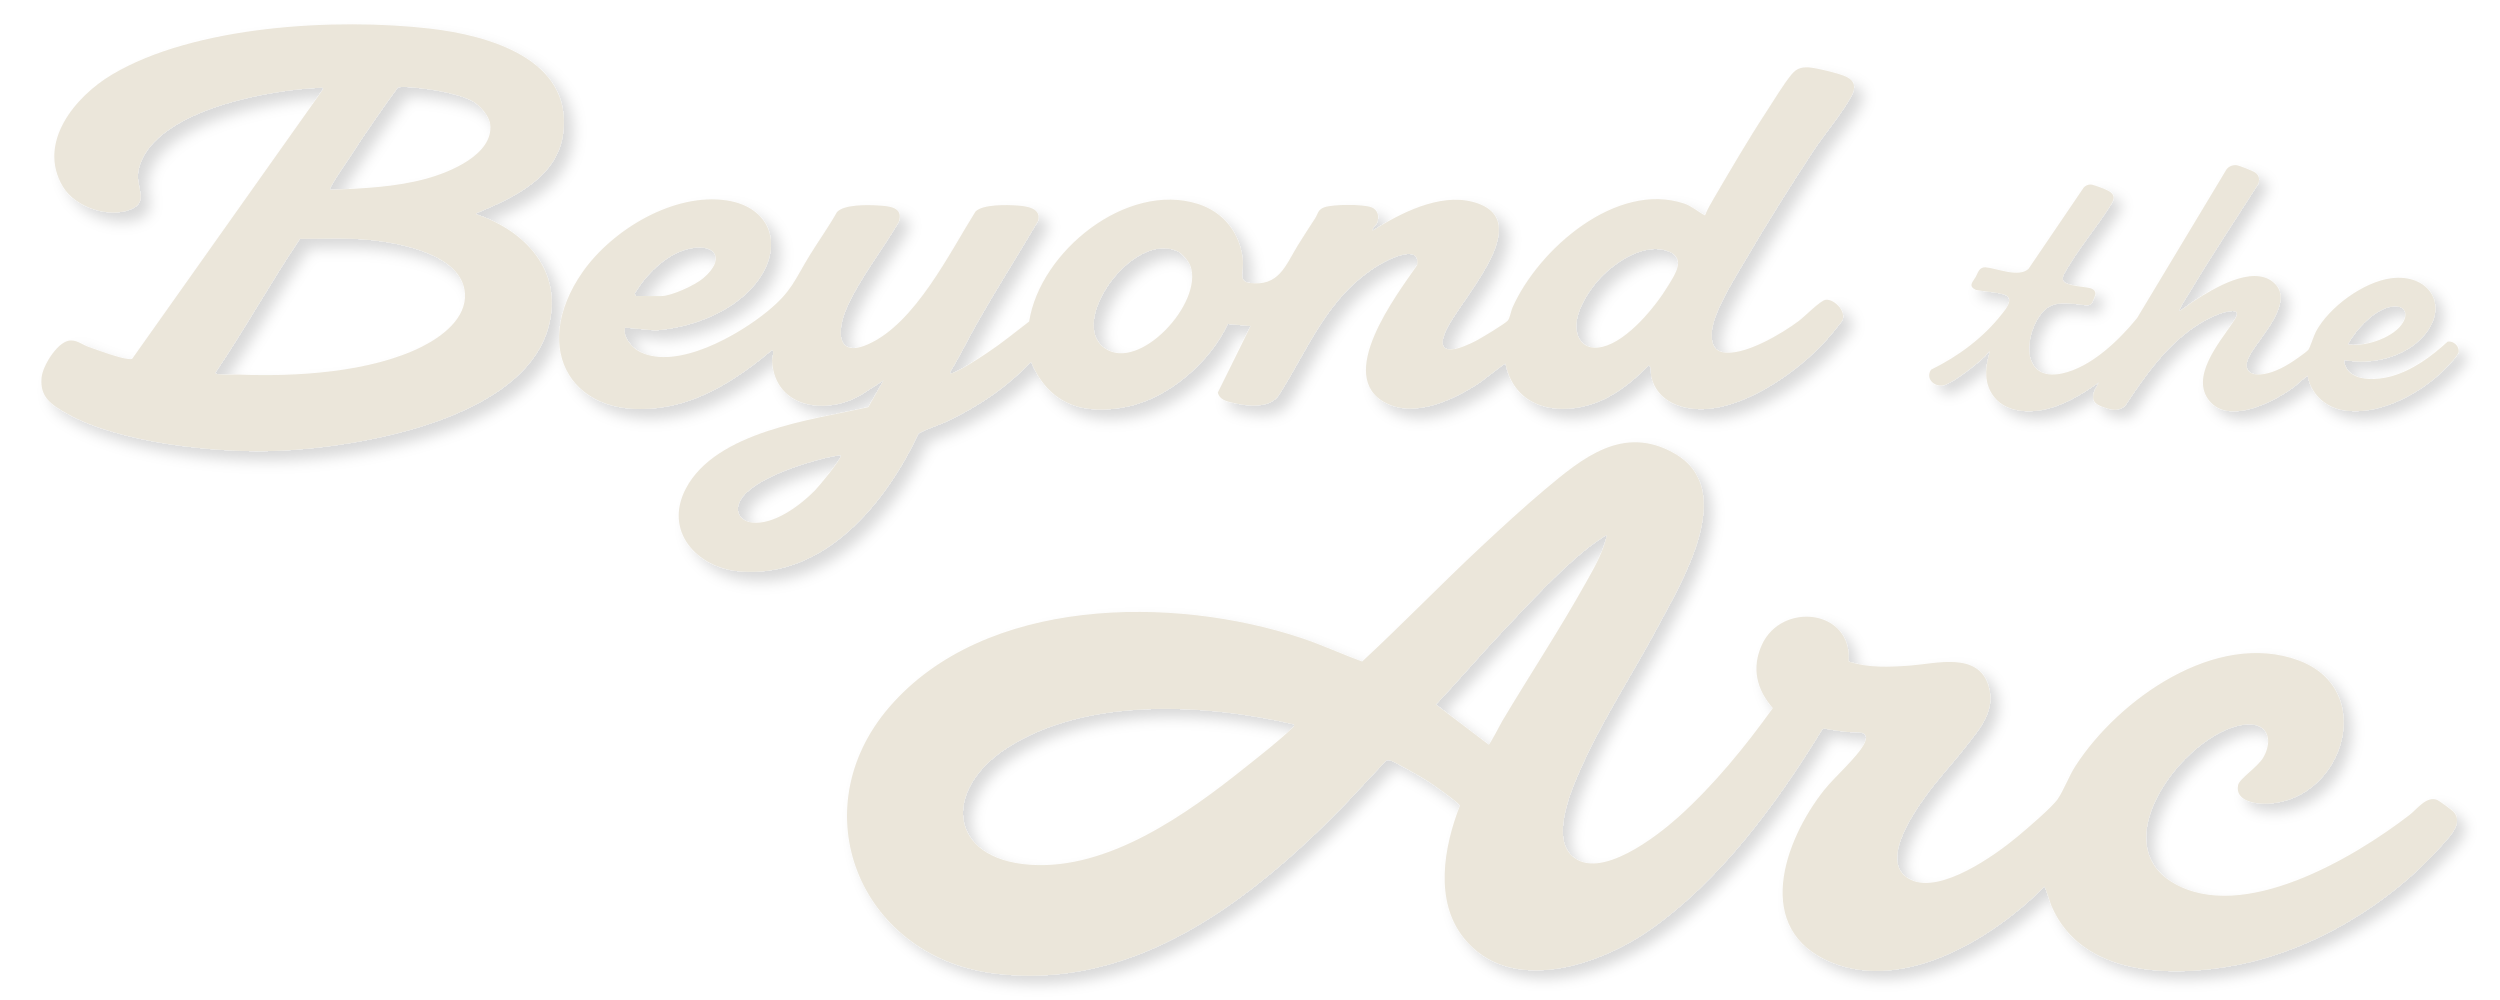
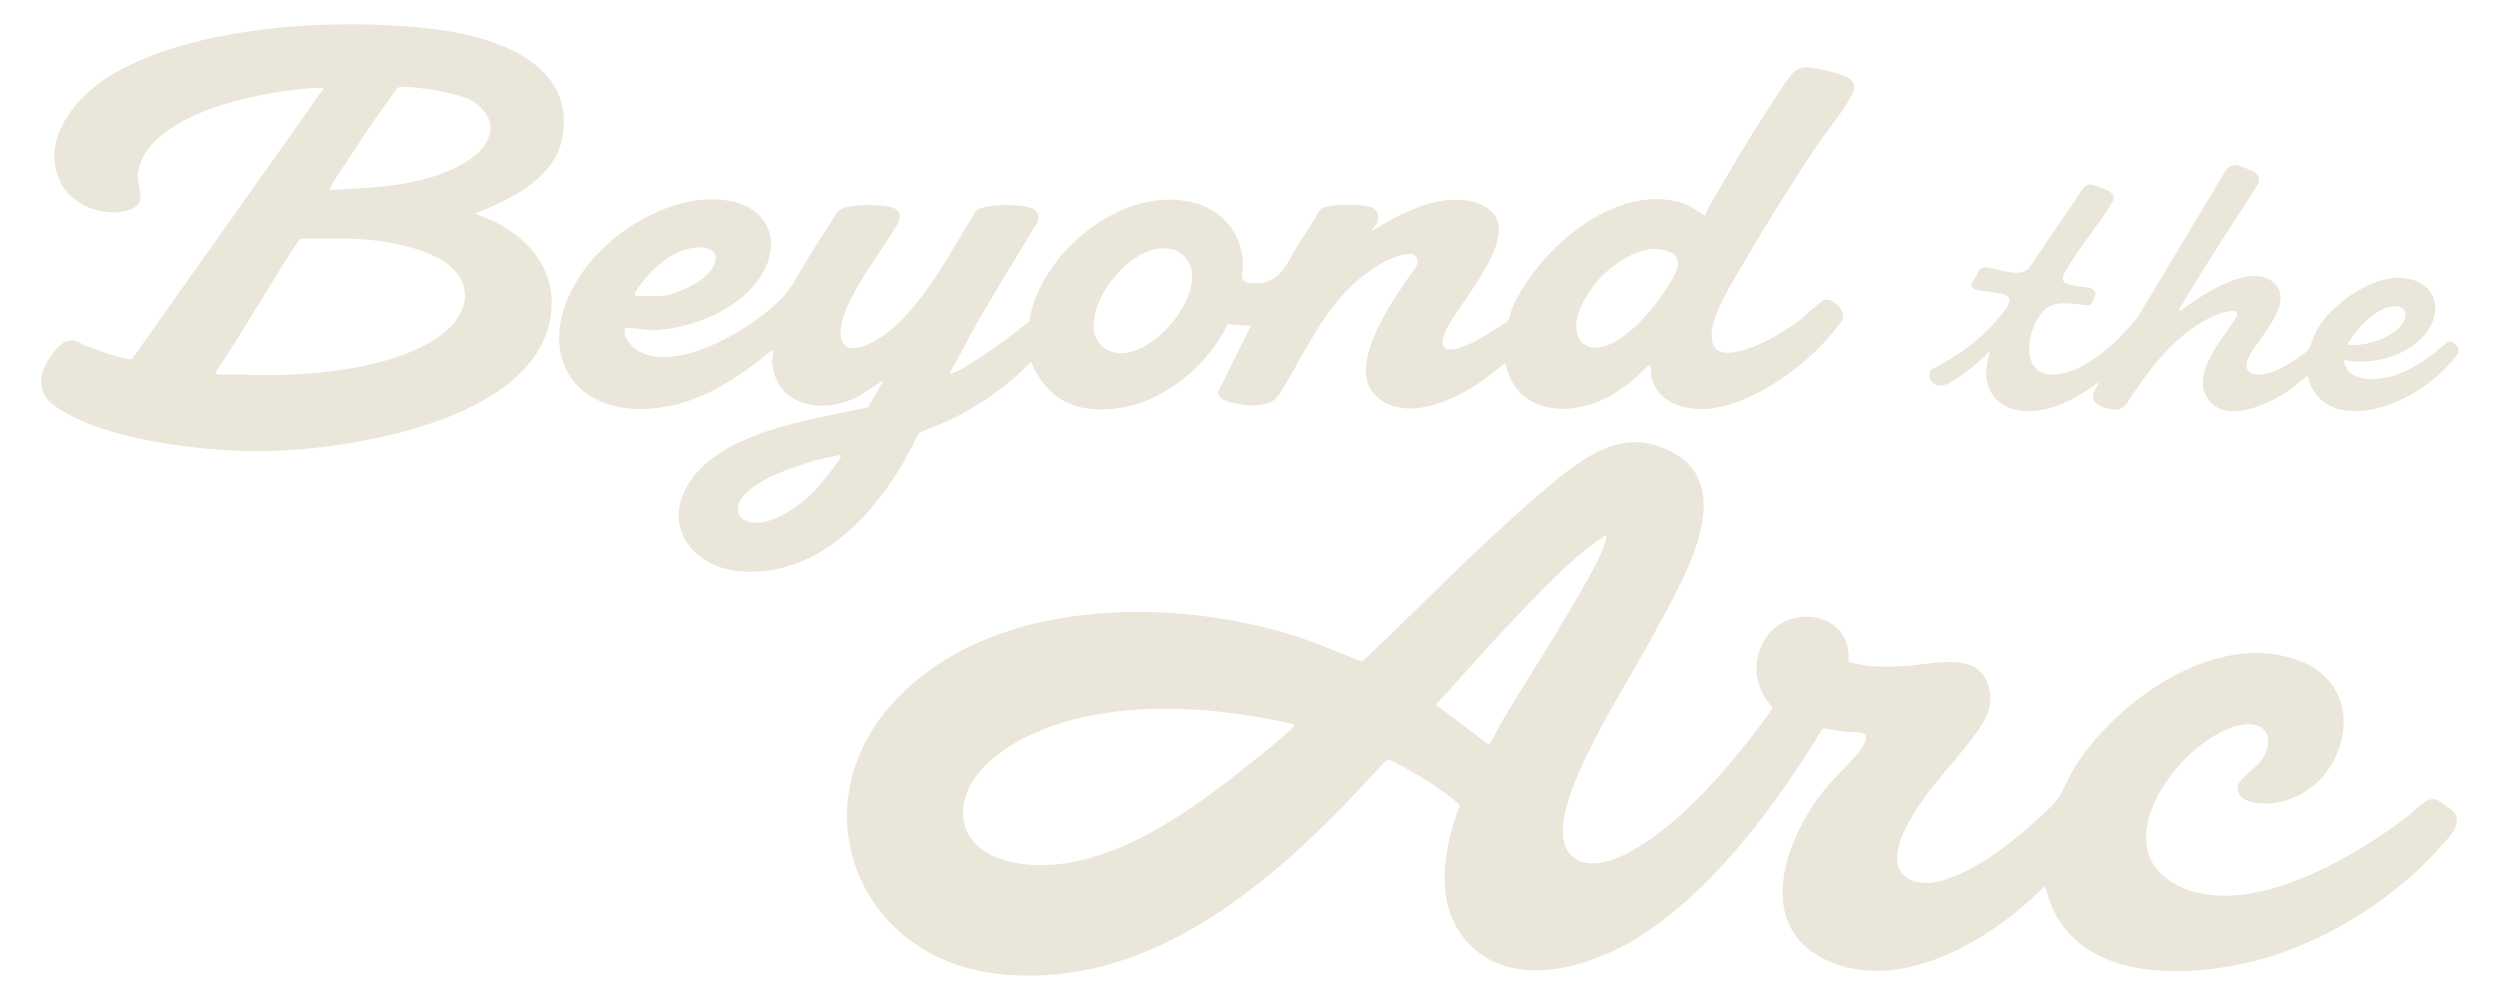
<svg xmlns="http://www.w3.org/2000/svg" id="Layer_1" version="1.1" viewBox="0 0 1500 600">
  <defs>
    <style>
      .st0 {
-         filter: url(#drop-shadow-2);
+         
      }

      .st1 {
-         filter: url(#drop-shadow-1);
+         
      }

      .st2 {
-         filter: url(#drop-shadow-3);
+         
      }

      .st3 {
        fill: #ebe6da;
      }
    </style>
    <filter id="drop-shadow-1" x="17.62" y="7.54" width="1113.36" height="354" filterUnits="userSpaceOnUse">
      <feOffset dx="5.61" dy="5.61" />
      <feGaussianBlur result="blur" stdDeviation="4.21" />
      <feFlood flood-color="#000" flood-opacity=".15" />
      <feComposite in2="blur" operator="in" />
      <feComposite in="SourceGraphic" />
    </filter>
    <filter id="drop-shadow-2" x="1151.23" y="92.83" width="340.32" height="170.16" filterUnits="userSpaceOnUse">
      <feOffset dx="4.93" dy="4.93" />
      <feGaussianBlur result="blur1" stdDeviation="3.7" />
      <feFlood flood-color="#000" flood-opacity=".15" />
      <feComposite in2="blur1" operator="in" />
      <feComposite in="SourceGraphic" />
    </filter>
    <filter id="drop-shadow-3" x="501.79" y="259.15" width="988.8" height="342.48" filterUnits="userSpaceOnUse">
      <feOffset dx="4.93" dy="4.93" />
      <feGaussianBlur result="blur2" stdDeviation="3.7" />
      <feFlood flood-color="#000" flood-opacity=".15" />
      <feComposite in2="blur2" operator="in" />
      <feComposite in="SourceGraphic" />
    </filter>
  </defs>
  <g class="st1">
    <path class="st3" d="M1110.97,57.34c-5.59,10.55-16.5,23.25-23.34,33.69-13.65,20.84-27.53,42.86-40.07,64.39-6.54,11.22-19.96,31.97-20.57,44.42-.24,4.99.71,10.3,6.48,11.48,12.71,2.61,35.82-11.21,45.88-18.81,3.51-2.65,12.81-12.13,15.96-12.62,4.8-.75,12.05,6.29,10.32,11.72-.52,1.64-8.55,10.99-10.3,12.91-16.56,18.19-45.58,38.6-70.65,40.76-14.42,1.24-30.61-3.92-33.99-19.71-.32-1.5.51-6.65-1.8-6.14-6.86,7.07-15.06,13.98-23.77,18.68-23.28,12.55-55.77,10.23-61.8-20.02-1.03-.01-13.23,9.96-15.64,11.55-15.08,9.96-38.18,21.12-55.9,12.25-31.46-15.76,6.29-65.05,18.51-82.78,2.26-13.38-17.7-3.4-23.22-.01-30.79,18.89-41.6,49.23-59.61,77.67-5.32,8.4-18.67,6.98-27.11,5.03-4.07-.94-8.53-1.71-9.67-6.27l19.76-39.96-13.8-1.22c-10.57,22.76-35.33,44.39-60.18,49.58-25.82,5.39-46.38-.96-57.26-25.56-.28-.63.38-1.16-1.05-.91-14.2,14.95-31.51,26.65-50.17,35.39-5.54,2.6-11.67,4.22-16.95,7.25-19.35,41.47-56.32,87.06-107.3,82.69-25.63-2.2-45.58-24.04-32.29-49.52,17.96-34.45,75.9-41.43,109.56-48.94l9.27-16.25-11.49,7.41c-20.57,14.02-53.92,10.54-55.52-19.04-.08-1.52,1.81-6.66-.3-6.29-17.8,15.02-39.1,29.35-62.48,33.68-57.14,10.59-83.38-34.29-50.86-80.7,17.75-25.33,54.7-47.69,86.52-42.87,25.38,3.85,33.87,25.77,19.47,46.73-13.32,19.39-39.52,29.36-62.28,31.23l-18.26-1.71c-1.82,5.38,3.99,12.18,8.73,14.56,22.46,11.27,59.45-10.13,76.86-24.45,14.55-11.97,15.98-18.49,25.32-33.7,5.29-8.61,11.22-16.8,16.16-25.62,4.09-4.73,18.48-4.42,24.52-4.05,6.62.41,15.67.84,12.54,9.95-9.81,16.75-23.49,33.92-31.26,51.63-5.75,13.09-6.53,30.38,13.04,21.66,28.16-12.55,48.67-54.66,64.32-79.59,4.42-4.42,18.76-4.04,24.89-3.62,5.63.39,14.87,1.45,12.62,9.3-12.21,20.67-25.11,40.96-36.94,61.87-5.37,9.48-10.11,19.4-15.81,28.62-.17.91.05,1.27.99.99,4.87-1.44,16.64-9.3,21.38-12.44,8.69-5.75,16.79-12.39,25.05-18.72,6.56-42.03,58.4-83.98,101.13-70.61,15.84,4.96,25.78,18.01,27.12,34.56.43,5.31-2.99,11.98,3.7,12.88,18.04,2.43,21.78-10.39,29.26-22.52,3.36-5.44,6.86-10.81,10.35-16.17,1.82-2.79,1.57-5.38,5.84-6.77,5.33-1.73,22.52-1.84,27.83.04,3.88,1.37,4.88,5.23,3.71,8.96-.57,1.84-3.17,2.98-3.01,5.27,16.47-10.55,40.12-22.71,60.21-17.44,40.78,10.69-10.06,60.74-16.88,79.01-5.91,15.84,11.53,8.14,18.92,4.33,2.94-1.52,17.6-10.31,19.03-12.13,1.33-1.69,1.8-5.51,2.81-7.8,15.48-34.9,62.26-76,103.07-62.37,4.47,1.49,8.29,5.02,12.43,7.11,1.39-3.59,3.37-6.97,5.31-10.28,10.07-17.17,20.42-34.97,31.3-51.59,4.31-6.58,10.73-17.3,15.51-22.95,2.79-3.3,5.64-4.19,9.88-4.03s18.94,3.75,22.85,5.68c5.22,2.58,5.62,6.51,3.09,11.29ZM381.42,177.64h15.25c6.24,0,20.29-6.51,25.18-10.63,14.63-12.34,6.66-22.35-10.61-17.25-12.45,3.68-24.2,15.49-30.53,26.53l.71,1.35ZM706.47,150.7c-27.06-12.24-66.27,42.97-43.49,58.4,20.8,14.09,58.9-27.2,51.36-49.37-1.04-3.05-4.94-7.71-7.86-9.03ZM960.27,166.59c-7.31,7.7-17.44,23.3-13.77,34.2,2.37,7.04,8.29,8.95,15.12,7.28,15.06-3.7,31.64-24,39.4-36.86,4.12-6.82,10.67-16.26.12-20.41-14.01-5.51-31.46,5.89-40.87,15.8ZM504.44,273.14c-.38-.34-8.05,1.33-9.3,1.63-13.49,3.2-44.02,12.8-50.92,25.34-3.7,6.72-.33,12.55,6.9,13.42,13.12,1.58,28.97-10.24,37.76-19.17,1.72-1.75,17.06-19.9,15.57-21.23Z" />
    <path class="st3" d="M285.59,128.55c29.52,9.75,52.28,34.04,43.57,67.13-14.85,56.42-115.22,72.97-163.91,74.83-35.55,1.36-93.77-4.82-124.93-22.34-9.34-5.25-16.62-9.79-15.36-21.79.72-6.88,8.95-20.23,15.91-21.88,4.67-1.11,7.99,2.12,12.27,3.65,5.29,1.9,19.09,6.96,23.98,7.24.76.04,1.59.27,2.27-.23L194.06,53.29c-.83-1.28-1.06-.72-1.97-.68-30.11,1.3-89.08,12.03-105.56,40.36-1.93,3.32-3.44,7.62-3.78,11.46-.75,8.39,6.26,16.65-4.13,21.07-13.15,5.59-33.4-1.11-40.81-13.43-15.8-26.3,7.18-54.03,29.16-67.19C116.46,15.26,201.74,10.65,258.06,17.16c34.59,3.99,85.83,18.08,79.76,63.17-3.49,25.96-29.58,38.14-50.53,46.96-.67.28-1.62.22-1.71,1.27ZM283.34,60.53c-5.27-2.82-14.2-4.93-20.16-6.05-4.09-.77-22.03-3.46-24.67-1.85-9.64,13.16-18.98,26.72-27.87,40.44-3.7,5.71-8.83,12.78-11.94,18.56-.43.8-.9,1.26-.64,2.34,19.47-.93,39.04-1.62,57.85-6.8,14.04-3.87,40.22-14.46,38.23-32.58-.57-5.17-6.35-11.68-10.79-14.05ZM179.92,143.26c-17.69,26.34-33.08,54.21-50.82,80.47,0,1.68,11.56.88,13.61.97,34.26,1.48,79.61-1.19,110.53-16.74,11.96-6.01,26.72-16.98,25.71-31.97-1.58-23.42-39.13-30.3-57.43-32.09-13.79-1.36-27.74-.6-41.6-.64Z" />
  </g>
  <g class="st0">
    <path class="st3" d="M1307.49,186.59c.48.09.75-.24,1.11-.46,2.82-1.72,5.43-3.96,8.21-5.76,11.19-7.24,34.28-21.28,46.83-11.29,14.27,11.36-7.97,33.3-13.71,43.84-4.55,8.35-1.17,12.92,8.13,11.55,7.19-1.06,14.38-5.27,20.24-9.41,1.66-1.18,5.36-3.74,6.62-5.07,1-1.06,3.31-8.52,4.54-10.85,7.79-14.74,28.49-29.94,45.1-32.17,22.86-3.07,35.34,16.46,19.64,34.46-11.11,12.74-30.98,17.74-47.29,14.57-1.33.44.58,4.54,1.12,5.37,5.02,7.77,18.93,6.58,26.64,4.44,12.93-3.59,24.16-11.91,33.91-20.83,3.46-.65,7.12,2.73,6.55,6.27-.4,2.49-9.24,11.21-11.52,13.28-14.54,13.24-38.85,25.61-58.94,21.29-10.25-2.2-18.25-9.99-20.05-20.44-.61-.01-6.95,5.77-8.15,6.68-11.67,8.85-38.93,23.01-50.85,8.41-11.58-14.19,5.78-34.63,13.58-46.25,1.51-2.24,5.95-7.79.09-7.63-6.16.17-14.9,4.62-20.09,7.87-18.69,11.73-32.12,30.75-44.07,48.89-3.92,3.6-8.2,2.59-12.77,1.06-5.97-2-8.02-4.58-5.27-10.83.27-.62,2.47-3.92,2.2-4.21-10.33,7.39-22.24,14.67-35,16.74-11.45,1.86-24.46-.36-30.15-11.61-3.86-7.62-2.48-15.83-.14-23.67-.48-.51-2.69,2.55-2.99,2.85-4.74,4.63-17.93,15.04-23.89,17.17s-12.23-3.44-8.48-9.05c16.35-8.04,31.17-18.98,42.48-33.36,2.3-2.92,7.61-9.15,1.91-11.59-.93-.4-3.25-.84-4.36-1.06-4.28-.82-8.72-1.03-13-1.82-5.13-2.27-1.97-4.79-.27-7.81,1.44-2.55,2.02-5.91,5.88-5.8,7.19.69,19.77,6.36,25.8.99l32.97-48.57c1.15-1.55,3.44-2.38,5.32-1.94s8,2.7,9.71,3.69c4.93,2.85,2.98,5.91.6,9.61-8.18,12.7-18.71,25.27-26.18,38.26-1.63,2.83-3.6,6.14.7,7.81,3.95,1.54,8.81,1.7,12.94,2.46,1.95.36,3.83,1.05,4.11,3.33.1.79-1.59,4.94-2.11,5.74-1.53,2.35-5.22,1.09-7.39.88-10.18-.98-17.85-2.34-24.32,7.32-9.39,14.02-9.69,39.02,13.64,34.17,17.49-3.64,34.25-19.87,45.16-33.25l53.65-89.2c1.38-1.82,3.67-2.77,5.93-2.56,1.7.16,10.07,3.48,11.44,4.53,2.29,1.76,2.65,4.11,1.63,6.76-13.55,21.26-27.57,42.21-40.49,63.87-1.96,3.29-5.04,7.82-6.56,11.11-.19.41-.44.72-.33,1.23ZM1435.73,183.82c-10.71,1.14-21.97,13.7-27.02,22.58.26.41.56.4.99.45,10.03,1.16,27.35-4.46,32.38-13.84,3.08-5.74.02-9.87-6.34-9.19Z" />
  </g>
  <g class="st2">
    <path class="st3" d="M1109.08,396.94c11.95,3.9,24.66,3.29,37.05,2.39,15.36-1.11,40.69-8.42,46.92,12.1,4.54,14.96-5.11,25.66-13.6,36.54-7.92,10.15-16.85,19.52-24.36,30.04-8.05,11.27-28.33,41.05-8.22,50.08,17.93,8.05,50.16-14.91,63.61-26.11,5.35-4.45,20.79-17.62,24.17-22.57,3.66-5.38,6.73-13.82,10.7-19.95,25.9-39.98,84.32-81.43,133.75-63.23,47.06,17.33,27.39,82.84-17.63,85.88-6.92.47-20.54-.95-18.65-10.94.77-4.06,11.9-10.87,15.31-16.93,5.52-9.79,3.03-20.3-9.67-19.67-33.95,1.69-88.08,69.55-44.6,95.15,41.81,24.62,108.6-15.08,141.86-40.76,4.73-3.65,10.2-11.57,16.65-8.98,1.21.49,8.87,6.17,9.75,7.14,6.09,6.81-2.62,15.06-7.21,20.26-30.99,35.09-77.4,62.94-123.61,71.77-38.65,7.39-92.29,6.57-110.37-35.5-.67-1.56-3.7-11.77-4.32-11.75-30.19,30.6-83.53,63.45-127.56,45.56-47.64-19.36-28.8-72.84-4.59-103.41,6.25-7.89,20.29-20.05,24.15-27.94,4.17-8.52-5.16-6.46-9.99-6.95s-9.4-1.17-13.99-2.13l-1.33.57c-26.91,43.97-61.49,91.38-104.36,120.95-30.18,20.82-82.95,38.65-110.56,4.34-17.99-22.35-12.03-54.9-2.43-79.51-.43-1.8-16.77-13.19-19.55-14.96-3.05-1.94-20.82-12.28-22.92-12.4-.88-.05-1.62.1-2.27.73l-24.08,25.73c-55.51,57.06-126.56,112.95-211.77,101.39-79.9-10.84-114.96-97.92-61.77-159.63,57.23-66.39,170.16-67.13,247.43-41.36,12.33,4.11,24.07,9.64,36.28,14.03,24.37-22.6,47.49-46.58,71.79-69.24,12.2-11.38,25.21-23.37,37.96-34.07,22.45-18.83,46.81-39.01,77.5-21.6,38.49,21.83,4.26,77.45-10.34,104.85-14.25,26.75-31.28,52.66-43.94,80.19-6.25,13.58-20.34,44.31-7.18,56.49,16.54,15.31,51.34-11.97,64.03-23.39,21.21-19.1,39.99-42.13,56.59-65.28-9.72-11.08-12.91-24.06-6.59-37.96,11.83-26.05,54.46-21.45,52,10.04ZM964.16,321.19c-.65-.72-11.44,7.49-12.62,8.45-17.06,13.8-34.6,32.94-49.84,49.01-13.66,14.41-26.57,29.62-40.2,44.07l31.71,24.08c.85-.2,6.93-12.14,8.11-14.13,16.34-27.42,34.45-54.88,49.94-82.61,5.06-9.05,10.71-18.66,12.89-28.86ZM776.44,434.59c-53.23-12.37-124.52-16.64-172.33,14.23-38.62,24.94-35.49,66.67,14.12,70.04,46.87,3.18,93.89-30.42,128.7-58.24,8.88-7.1,20.36-15.98,28.36-23.75.75-.73,1.45-1,1.16-2.28Z" />
  </g>
</svg>
